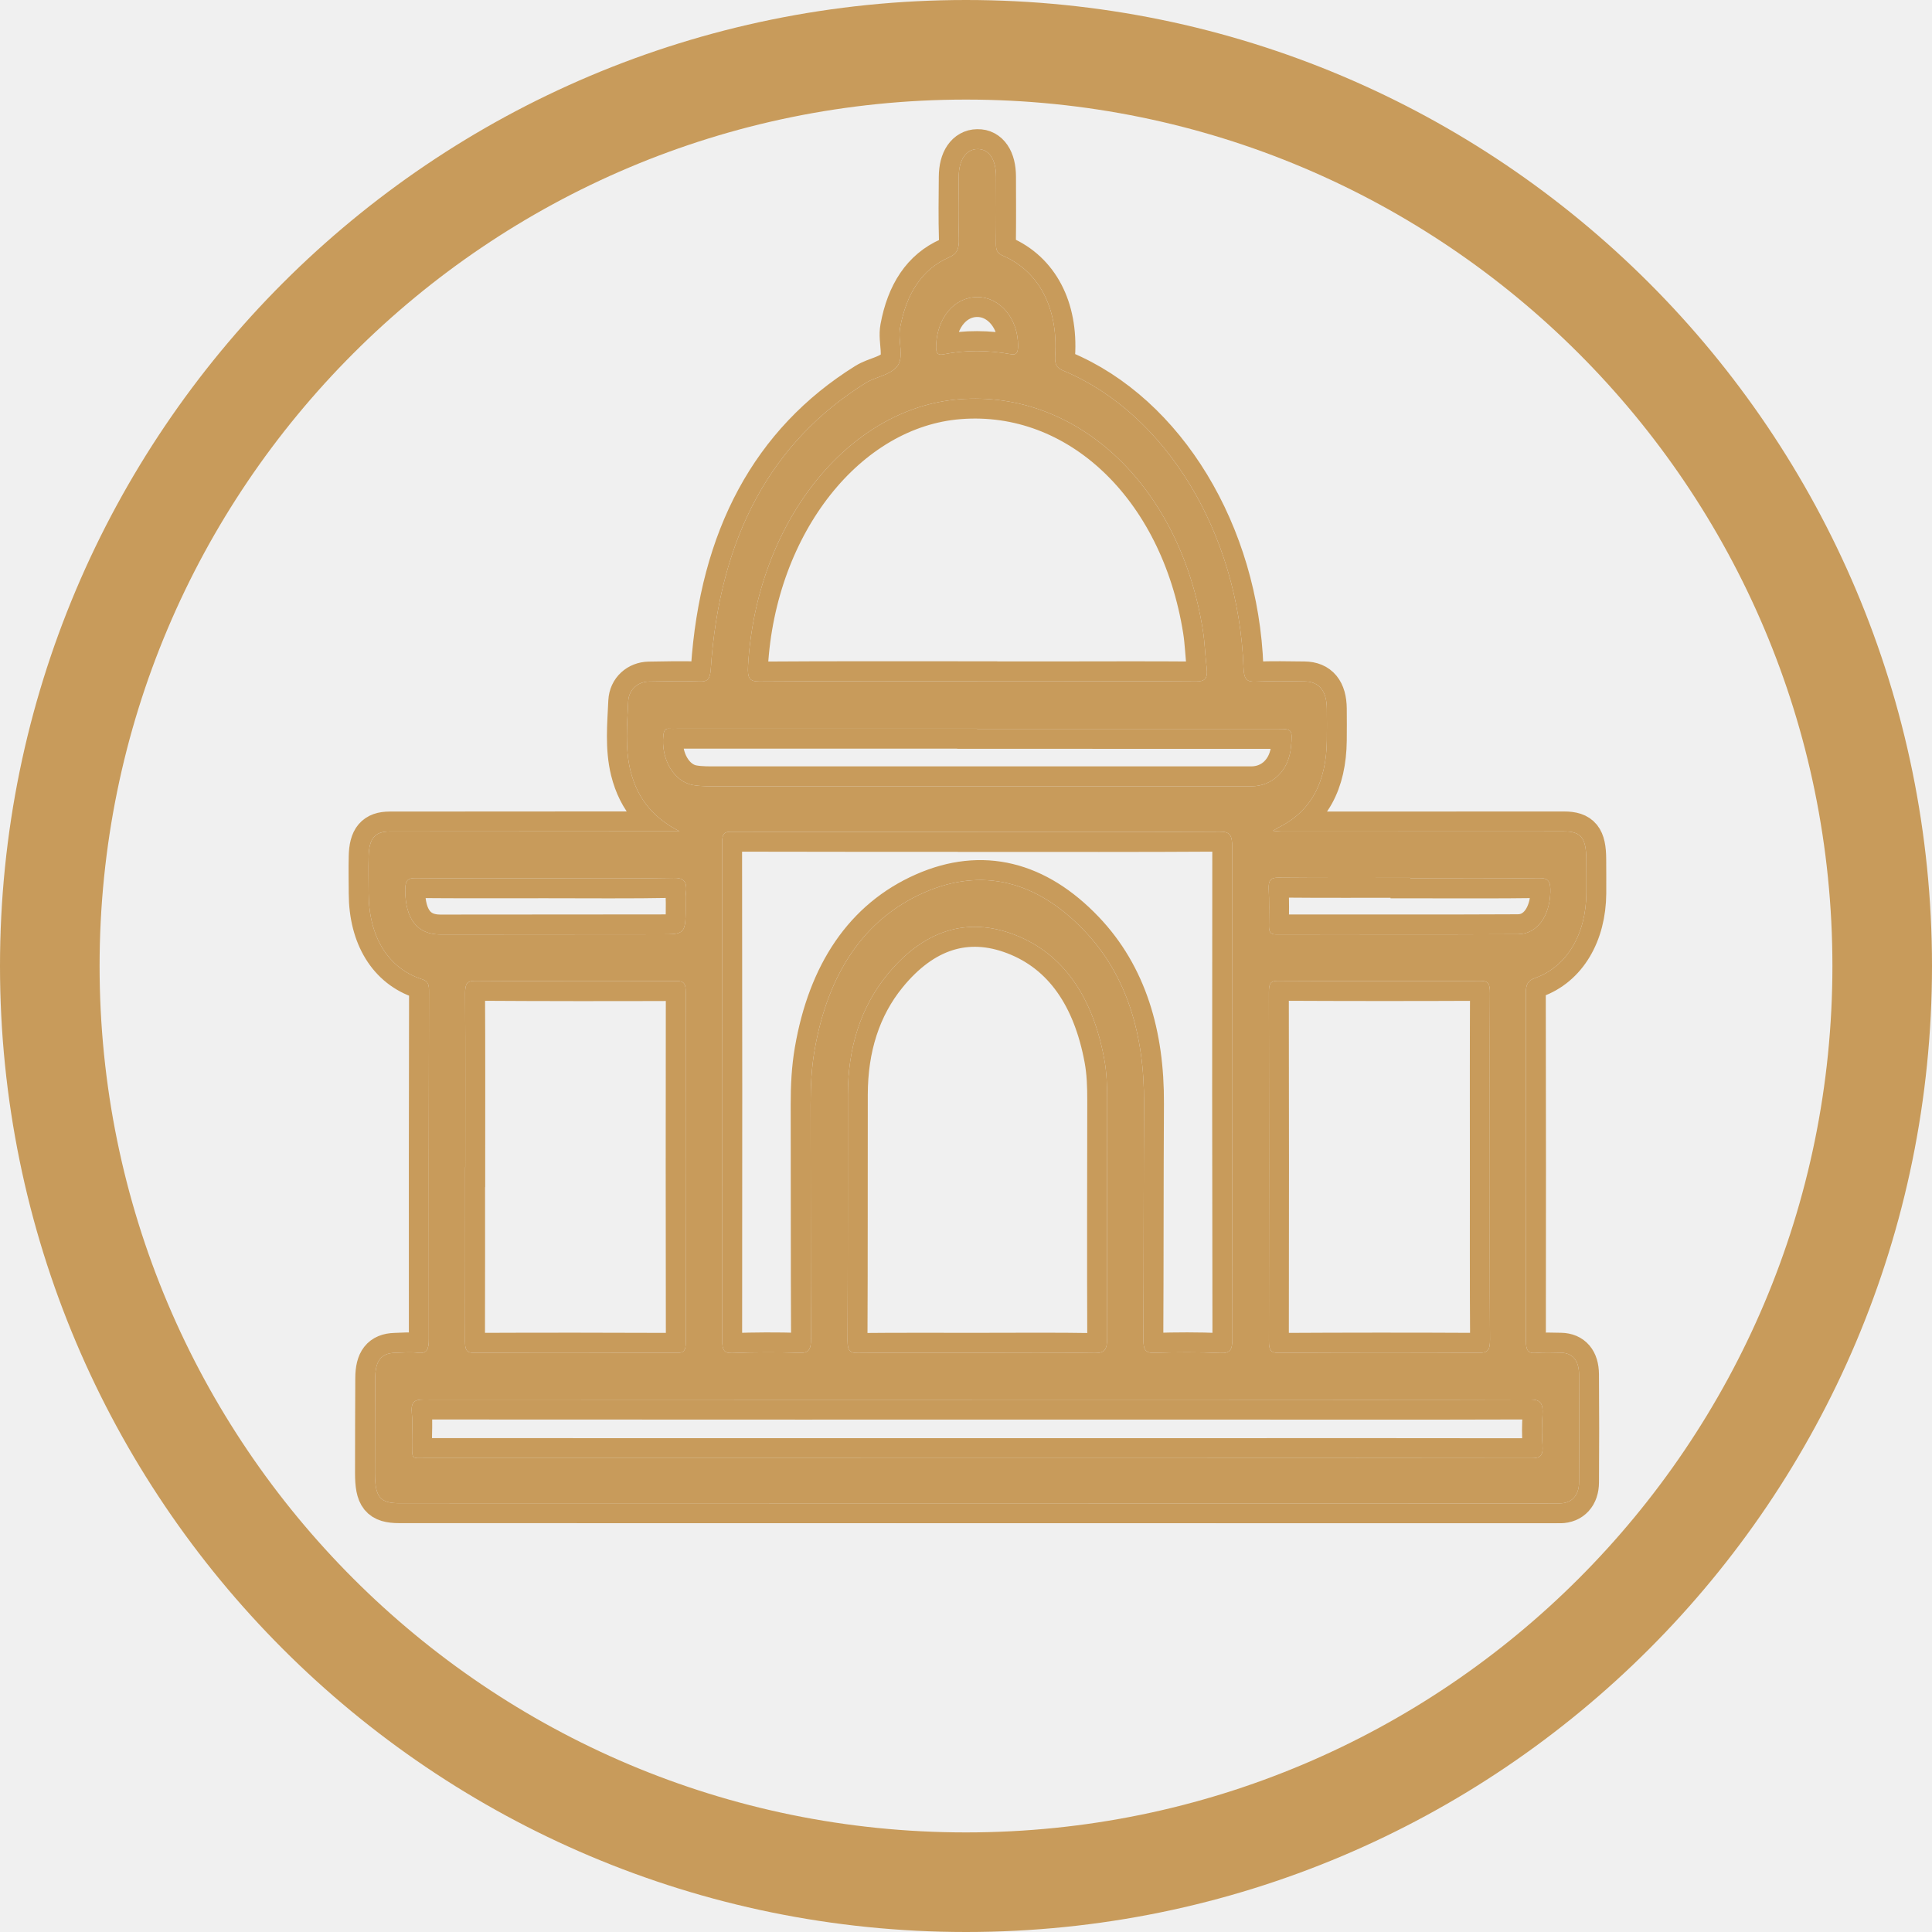
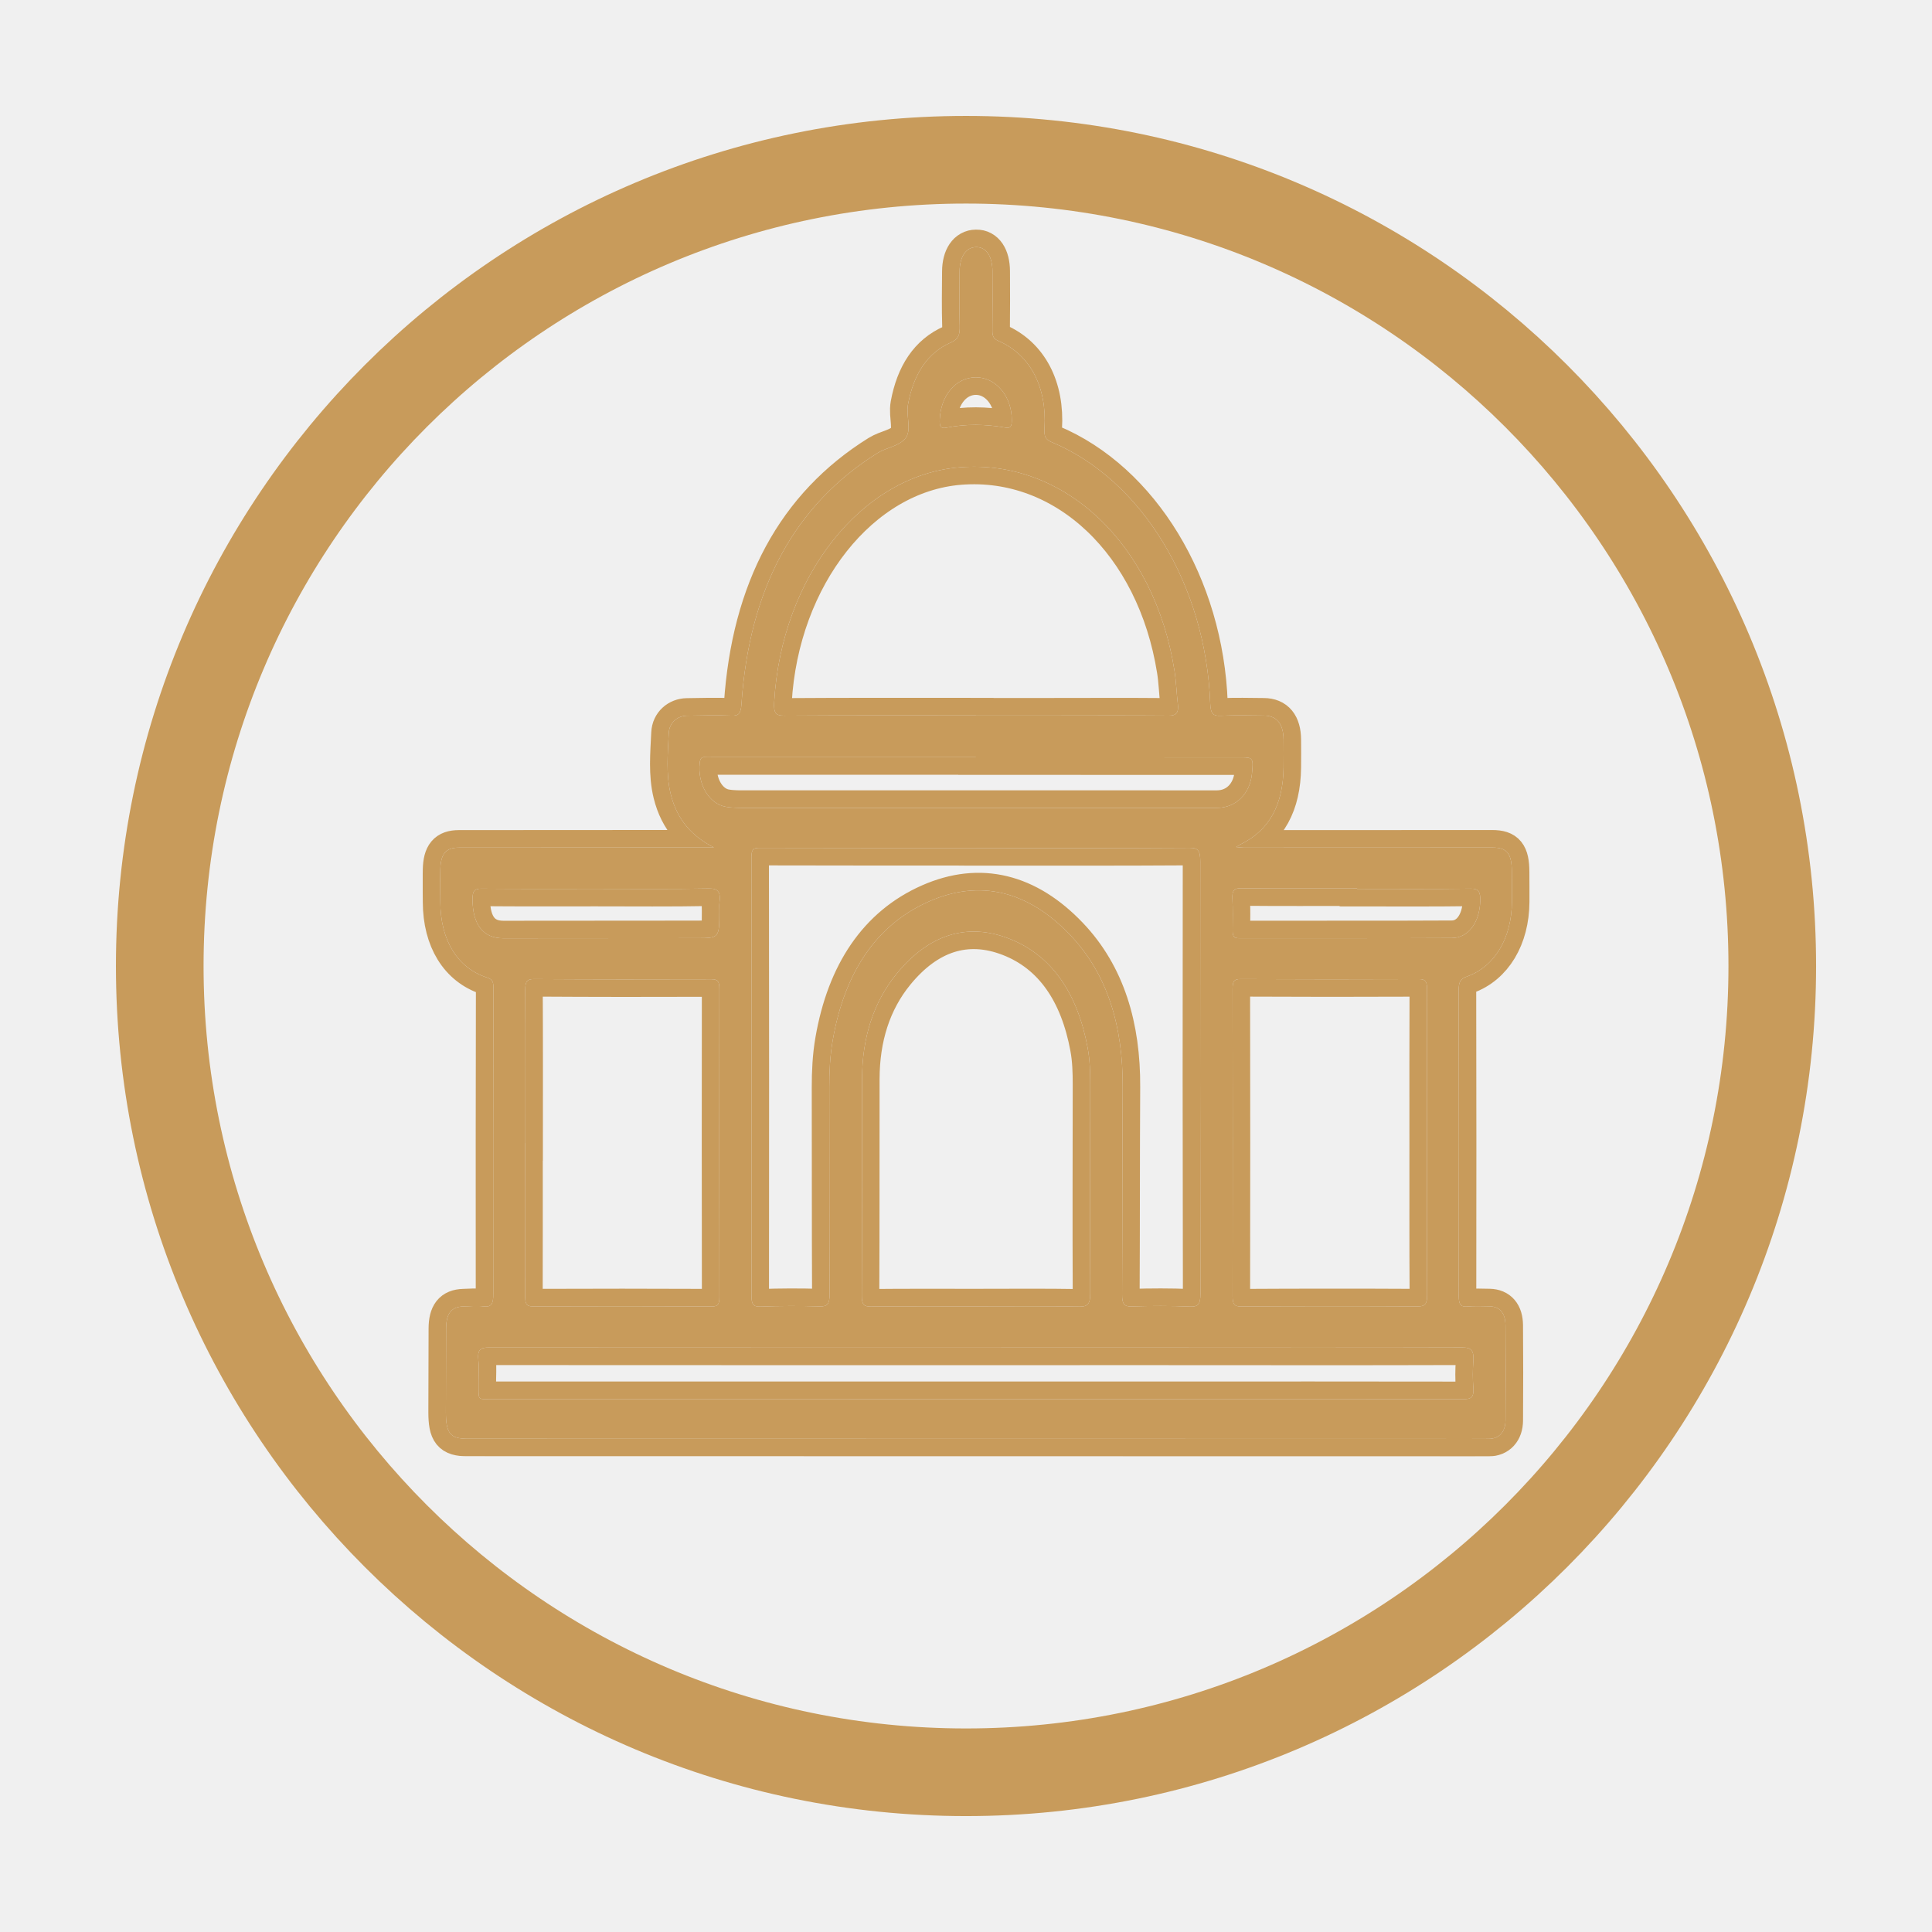
- <svg xmlns="http://www.w3.org/2000/svg" width="97" height="97" viewBox="0 0 97 97" fill="none">
+ <svg xmlns="http://www.w3.org/2000/svg" width="97" height="97" viewBox="-6.614 -6.614 110.227 110.227" fill="none">
  <mask id="path-1-outside-1_2209_1107" maskUnits="userSpaceOnUse" x="17.5" y="6.483" width="64" height="70" fill="black">
    <rect fill="white" x="17.5" y="6.483" width="64" height="70" />
    <path d="M49.054 14.915C47.921 14.922 47.059 15.944 47.001 17.319C46.985 17.683 47.037 17.856 47.37 17.789C48.494 17.562 49.622 17.581 50.747 17.782C51.031 17.832 51.111 17.72 51.113 17.368C51.123 16.007 50.212 14.907 49.054 14.915ZM27.393 44.097C25.215 44.097 23.038 44.107 20.86 44.087C20.478 44.083 20.341 44.191 20.345 44.703C20.354 46.134 20.946 46.918 22.105 46.918C25.787 46.919 29.47 46.914 33.152 46.91C34.427 46.908 34.427 46.905 34.428 45.352C34.429 45.197 34.413 45.04 34.433 44.889C34.515 44.275 34.356 44.067 33.819 44.078C31.677 44.121 29.535 44.096 27.393 44.097ZM70.814 44.1C70.814 44.092 70.814 44.083 70.814 44.074C68.602 44.074 66.389 44.085 64.177 44.064C63.804 44.06 63.675 44.189 63.699 44.654C63.729 45.246 63.72 45.843 63.711 46.438C63.707 46.75 63.754 46.916 64.056 46.915C68.11 46.906 72.163 46.926 76.216 46.903C77.177 46.898 77.801 45.997 77.839 44.802C77.855 44.278 77.758 44.079 77.293 44.086C75.133 44.118 72.974 44.1 70.814 44.1ZM49.058 36.595C49.058 36.593 49.058 36.59 49.058 36.587C44.032 36.587 39.005 36.587 33.979 36.587C33.855 36.587 33.73 36.596 33.607 36.585C33.412 36.568 33.334 36.663 33.306 36.916C33.177 38.104 33.821 39.236 34.784 39.413C35.202 39.489 35.631 39.477 36.055 39.477C42.002 39.48 47.949 39.478 53.896 39.477C56.869 39.477 59.843 39.481 62.816 39.478C63.904 39.476 64.71 38.673 64.817 37.503C64.898 36.636 64.877 36.597 64.191 36.597C59.147 36.594 54.102 36.595 49.058 36.595ZM49.014 73.207C52.485 73.207 55.956 73.208 59.427 73.207C65.253 73.206 71.079 73.199 76.905 73.211C77.306 73.212 77.488 73.112 77.445 72.562C77.405 72.06 77.409 71.546 77.444 71.042C77.486 70.451 77.338 70.264 76.835 70.266C70.903 70.286 64.971 70.272 59.039 70.272C46.449 70.273 33.858 70.279 21.268 70.268C20.821 70.267 20.613 70.37 20.678 70.985C20.724 71.419 20.686 71.866 20.689 72.307C20.697 73.325 20.617 73.204 21.39 73.205C30.598 73.207 39.806 73.207 49.014 73.207ZM74.798 58.591C74.798 55.681 74.791 52.771 74.805 49.861C74.808 49.421 74.737 49.246 74.347 49.248C70.948 49.264 67.548 49.262 64.148 49.245C63.794 49.243 63.707 49.384 63.708 49.807C63.719 55.649 63.72 61.491 63.709 67.332C63.708 67.792 63.809 67.925 64.184 67.923C67.548 67.904 70.912 67.902 74.277 67.92C74.694 67.922 74.813 67.776 74.809 67.254C74.789 64.366 74.8 61.478 74.798 58.591ZM23.36 58.603C23.358 58.603 23.356 58.603 23.353 58.603C23.353 61.511 23.358 64.418 23.349 67.325C23.347 67.715 23.389 67.922 23.772 67.92C27.186 67.905 30.601 67.908 34.015 67.922C34.344 67.924 34.432 67.788 34.431 67.391C34.422 61.533 34.42 55.674 34.429 49.816C34.43 49.391 34.341 49.254 33.989 49.256C30.61 49.268 27.23 49.267 23.852 49.245C23.449 49.242 23.349 49.395 23.352 49.882C23.369 52.789 23.36 55.696 23.36 58.603ZM49.071 67.917C51.035 67.917 53.001 67.897 54.965 67.931C55.452 67.939 55.59 67.772 55.588 67.163C55.57 63.196 55.584 59.229 55.588 55.262C55.589 54.555 55.568 53.849 55.439 53.159C54.863 50.056 53.392 47.879 50.948 46.934C48.536 46.001 46.356 46.721 44.546 48.937C43.206 50.578 42.573 52.615 42.569 54.949C42.562 59.07 42.573 63.192 42.553 67.313C42.551 67.833 42.69 67.932 43.069 67.928C45.069 67.907 47.07 67.918 49.071 67.917ZM49.07 34.202V34.208C50.38 34.208 51.691 34.208 53.001 34.208C55.356 34.207 57.712 34.194 60.067 34.214C60.486 34.217 60.648 34.066 60.584 33.538C60.507 32.907 60.492 32.263 60.392 31.638C59.248 24.427 54.12 19.575 48.158 20.046C42.545 20.489 37.966 26.286 37.557 33.433C37.523 34.038 37.62 34.219 38.126 34.216C41.774 34.19 45.422 34.202 49.07 34.202ZM49.092 41.772V41.767C44.967 41.767 40.841 41.771 36.715 41.759C36.387 41.758 36.256 41.829 36.257 42.295C36.269 50.628 36.269 58.961 36.26 67.293C36.259 67.767 36.342 67.947 36.758 67.931C37.891 67.889 39.025 67.885 40.158 67.92C40.606 67.935 40.72 67.759 40.717 67.215C40.698 63.291 40.708 59.367 40.699 55.443C40.698 54.535 40.741 53.634 40.894 52.749C41.564 48.863 43.39 46.139 46.386 44.818C49.319 43.523 52.062 44.234 54.438 46.723C56.584 48.971 57.459 51.957 57.438 55.406C57.415 59.352 57.427 63.298 57.406 67.244C57.403 67.75 57.504 67.936 57.937 67.922C59.051 67.886 60.168 67.882 61.282 67.93C61.755 67.95 61.876 67.779 61.874 67.199C61.857 58.977 61.854 50.754 61.866 42.532C61.867 41.941 61.755 41.754 61.257 41.757C57.202 41.784 53.147 41.772 49.092 41.772ZM34.117 41.738C32.93 41.129 32.031 40.225 31.653 38.693C31.373 37.556 31.488 36.372 31.541 35.21C31.569 34.616 32.032 34.228 32.579 34.218C33.429 34.204 34.28 34.182 35.129 34.215C35.532 34.23 35.653 34.093 35.688 33.567C36.127 26.987 38.711 22.187 43.461 19.227C43.964 18.913 44.619 18.863 45.015 18.427C45.432 17.967 45.067 17.131 45.191 16.458C45.511 14.724 46.299 13.514 47.637 12.926C48.06 12.74 48.156 12.493 48.141 11.984C48.109 10.949 48.127 9.912 48.134 8.876C48.139 8.021 48.504 7.493 49.075 7.484C49.649 7.474 50.007 7.998 50.009 8.867C50.013 9.992 50.019 11.116 50.004 12.24C50 12.579 50.084 12.722 50.354 12.839C52.157 13.618 53.127 15.457 52.977 17.832C52.948 18.298 53.041 18.467 53.392 18.613C58.534 20.76 62.189 26.774 62.432 33.512C62.454 34.119 62.607 34.243 63.048 34.221C63.861 34.181 64.677 34.204 65.491 34.211C66.23 34.217 66.608 34.681 66.617 35.582C66.622 36.111 66.623 36.641 66.617 37.17C66.593 39.309 65.798 40.746 64.204 41.539C64.141 41.57 64.081 41.611 63.912 41.712C64.124 41.73 64.233 41.747 64.341 41.747C69.07 41.746 73.798 41.744 78.526 41.742C79.371 41.742 79.636 42.072 79.642 43.125C79.644 43.698 79.65 44.271 79.646 44.844C79.632 46.906 78.667 48.538 77.074 49.102C76.706 49.233 76.608 49.422 76.609 49.869C76.62 55.689 76.623 61.509 76.613 67.329C76.612 67.79 76.72 67.959 77.093 67.927C77.516 67.892 77.943 67.905 78.368 67.915C78.947 67.928 79.274 68.294 79.279 69.002C79.294 70.809 79.293 72.617 79.28 74.425C79.276 75.083 78.911 75.471 78.332 75.478C77.393 75.488 76.454 75.481 75.516 75.481C57.028 75.478 38.541 75.475 20.053 75.472C19.077 75.472 18.825 75.162 18.825 73.951C18.825 72.364 18.831 70.777 18.838 69.189C18.842 68.317 19.136 67.942 19.831 67.921C20.22 67.91 20.613 67.873 20.999 67.92C21.446 67.975 21.53 67.726 21.529 67.236C21.523 61.394 21.525 55.552 21.538 49.71C21.539 49.335 21.422 49.239 21.16 49.154C19.487 48.61 18.518 47.027 18.508 44.862C18.505 44.244 18.492 43.627 18.507 43.01C18.529 42.09 18.822 41.747 19.565 41.746C24.222 41.742 28.88 41.74 33.537 41.738C33.73 41.738 33.923 41.738 34.117 41.738Z" />
  </mask>
  <path d="M49.054 14.915C47.921 14.922 47.059 15.944 47.001 17.319C46.985 17.683 47.037 17.856 47.37 17.789C48.494 17.562 49.622 17.581 50.747 17.782C51.031 17.832 51.111 17.72 51.113 17.368C51.123 16.007 50.212 14.907 49.054 14.915ZM27.393 44.097C25.215 44.097 23.038 44.107 20.86 44.087C20.478 44.083 20.341 44.191 20.345 44.703C20.354 46.134 20.946 46.918 22.105 46.918C25.787 46.919 29.47 46.914 33.152 46.91C34.427 46.908 34.427 46.905 34.428 45.352C34.429 45.197 34.413 45.04 34.433 44.889C34.515 44.275 34.356 44.067 33.819 44.078C31.677 44.121 29.535 44.096 27.393 44.097ZM70.814 44.1C70.814 44.092 70.814 44.083 70.814 44.074C68.602 44.074 66.389 44.085 64.177 44.064C63.804 44.06 63.675 44.189 63.699 44.654C63.729 45.246 63.72 45.843 63.711 46.438C63.707 46.75 63.754 46.916 64.056 46.915C68.11 46.906 72.163 46.926 76.216 46.903C77.177 46.898 77.801 45.997 77.839 44.802C77.855 44.278 77.758 44.079 77.293 44.086C75.133 44.118 72.974 44.1 70.814 44.1ZM49.058 36.595C49.058 36.593 49.058 36.59 49.058 36.587C44.032 36.587 39.005 36.587 33.979 36.587C33.855 36.587 33.73 36.596 33.607 36.585C33.412 36.568 33.334 36.663 33.306 36.916C33.177 38.104 33.821 39.236 34.784 39.413C35.202 39.489 35.631 39.477 36.055 39.477C42.002 39.48 47.949 39.478 53.896 39.477C56.869 39.477 59.843 39.481 62.816 39.478C63.904 39.476 64.71 38.673 64.817 37.503C64.898 36.636 64.877 36.597 64.191 36.597C59.147 36.594 54.102 36.595 49.058 36.595ZM49.014 73.207C52.485 73.207 55.956 73.208 59.427 73.207C65.253 73.206 71.079 73.199 76.905 73.211C77.306 73.212 77.488 73.112 77.445 72.562C77.405 72.06 77.409 71.546 77.444 71.042C77.486 70.451 77.338 70.264 76.835 70.266C70.903 70.286 64.971 70.272 59.039 70.272C46.449 70.273 33.858 70.279 21.268 70.268C20.821 70.267 20.613 70.37 20.678 70.985C20.724 71.419 20.686 71.866 20.689 72.307C20.697 73.325 20.617 73.204 21.39 73.205C30.598 73.207 39.806 73.207 49.014 73.207ZM74.798 58.591C74.798 55.681 74.791 52.771 74.805 49.861C74.808 49.421 74.737 49.246 74.347 49.248C70.948 49.264 67.548 49.262 64.148 49.245C63.794 49.243 63.707 49.384 63.708 49.807C63.719 55.649 63.72 61.491 63.709 67.332C63.708 67.792 63.809 67.925 64.184 67.923C67.548 67.904 70.912 67.902 74.277 67.92C74.694 67.922 74.813 67.776 74.809 67.254C74.789 64.366 74.8 61.478 74.798 58.591ZM23.36 58.603C23.358 58.603 23.356 58.603 23.353 58.603C23.353 61.511 23.358 64.418 23.349 67.325C23.347 67.715 23.389 67.922 23.772 67.92C27.186 67.905 30.601 67.908 34.015 67.922C34.344 67.924 34.432 67.788 34.431 67.391C34.422 61.533 34.42 55.674 34.429 49.816C34.43 49.391 34.341 49.254 33.989 49.256C30.61 49.268 27.23 49.267 23.852 49.245C23.449 49.242 23.349 49.395 23.352 49.882C23.369 52.789 23.36 55.696 23.36 58.603ZM49.071 67.917C51.035 67.917 53.001 67.897 54.965 67.931C55.452 67.939 55.59 67.772 55.588 67.163C55.57 63.196 55.584 59.229 55.588 55.262C55.589 54.555 55.568 53.849 55.439 53.159C54.863 50.056 53.392 47.879 50.948 46.934C48.536 46.001 46.356 46.721 44.546 48.937C43.206 50.578 42.573 52.615 42.569 54.949C42.562 59.07 42.573 63.192 42.553 67.313C42.551 67.833 42.69 67.932 43.069 67.928C45.069 67.907 47.07 67.918 49.071 67.917ZM49.07 34.202V34.208C50.38 34.208 51.691 34.208 53.001 34.208C55.356 34.207 57.712 34.194 60.067 34.214C60.486 34.217 60.648 34.066 60.584 33.538C60.507 32.907 60.492 32.263 60.392 31.638C59.248 24.427 54.12 19.575 48.158 20.046C42.545 20.489 37.966 26.286 37.557 33.433C37.523 34.038 37.62 34.219 38.126 34.216C41.774 34.19 45.422 34.202 49.07 34.202ZM49.092 41.772V41.767C44.967 41.767 40.841 41.771 36.715 41.759C36.387 41.758 36.256 41.829 36.257 42.295C36.269 50.628 36.269 58.961 36.26 67.293C36.259 67.767 36.342 67.947 36.758 67.931C37.891 67.889 39.025 67.885 40.158 67.92C40.606 67.935 40.72 67.759 40.717 67.215C40.698 63.291 40.708 59.367 40.699 55.443C40.698 54.535 40.741 53.634 40.894 52.749C41.564 48.863 43.39 46.139 46.386 44.818C49.319 43.523 52.062 44.234 54.438 46.723C56.584 48.971 57.459 51.957 57.438 55.406C57.415 59.352 57.427 63.298 57.406 67.244C57.403 67.75 57.504 67.936 57.937 67.922C59.051 67.886 60.168 67.882 61.282 67.93C61.755 67.95 61.876 67.779 61.874 67.199C61.857 58.977 61.854 50.754 61.866 42.532C61.867 41.941 61.755 41.754 61.257 41.757C57.202 41.784 53.147 41.772 49.092 41.772ZM34.117 41.738C32.93 41.129 32.031 40.225 31.653 38.693C31.373 37.556 31.488 36.372 31.541 35.21C31.569 34.616 32.032 34.228 32.579 34.218C33.429 34.204 34.28 34.182 35.129 34.215C35.532 34.23 35.653 34.093 35.688 33.567C36.127 26.987 38.711 22.187 43.461 19.227C43.964 18.913 44.619 18.863 45.015 18.427C45.432 17.967 45.067 17.131 45.191 16.458C45.511 14.724 46.299 13.514 47.637 12.926C48.06 12.74 48.156 12.493 48.141 11.984C48.109 10.949 48.127 9.912 48.134 8.876C48.139 8.021 48.504 7.493 49.075 7.484C49.649 7.474 50.007 7.998 50.009 8.867C50.013 9.992 50.019 11.116 50.004 12.24C50 12.579 50.084 12.722 50.354 12.839C52.157 13.618 53.127 15.457 52.977 17.832C52.948 18.298 53.041 18.467 53.392 18.613C58.534 20.76 62.189 26.774 62.432 33.512C62.454 34.119 62.607 34.243 63.048 34.221C63.861 34.181 64.677 34.204 65.491 34.211C66.23 34.217 66.608 34.681 66.617 35.582C66.622 36.111 66.623 36.641 66.617 37.17C66.593 39.309 65.798 40.746 64.204 41.539C64.141 41.57 64.081 41.611 63.912 41.712C64.124 41.73 64.233 41.747 64.341 41.747C69.07 41.746 73.798 41.744 78.526 41.742C79.371 41.742 79.636 42.072 79.642 43.125C79.644 43.698 79.65 44.271 79.646 44.844C79.632 46.906 78.667 48.538 77.074 49.102C76.706 49.233 76.608 49.422 76.609 49.869C76.62 55.689 76.623 61.509 76.613 67.329C76.612 67.79 76.72 67.959 77.093 67.927C77.516 67.892 77.943 67.905 78.368 67.915C78.947 67.928 79.274 68.294 79.279 69.002C79.294 70.809 79.293 72.617 79.28 74.425C79.276 75.083 78.911 75.471 78.332 75.478C77.393 75.488 76.454 75.481 75.516 75.481C57.028 75.478 38.541 75.475 20.053 75.472C19.077 75.472 18.825 75.162 18.825 73.951C18.825 72.364 18.831 70.777 18.838 69.189C18.842 68.317 19.136 67.942 19.831 67.921C20.22 67.91 20.613 67.873 20.999 67.92C21.446 67.975 21.53 67.726 21.529 67.236C21.523 61.394 21.525 55.552 21.538 49.71C21.539 49.335 21.422 49.239 21.16 49.154C19.487 48.61 18.518 47.027 18.508 44.862C18.505 44.244 18.492 43.627 18.507 43.01C18.529 42.09 18.822 41.747 19.565 41.746C24.222 41.742 28.88 41.74 33.537 41.738C33.73 41.738 33.923 41.738 34.117 41.738Z" fill="#C89B5B" style="fill:#C89B5B;fill:color(display-p3 0.784 0.608 0.357);fill-opacity:1;" />
  <path d="M49.054 14.915C47.921 14.922 47.059 15.944 47.001 17.319C46.985 17.683 47.037 17.856 47.37 17.789C48.494 17.562 49.622 17.581 50.747 17.782C51.031 17.832 51.111 17.72 51.113 17.368C51.123 16.007 50.212 14.907 49.054 14.915ZM27.393 44.097C25.215 44.097 23.038 44.107 20.86 44.087C20.478 44.083 20.341 44.191 20.345 44.703C20.354 46.134 20.946 46.918 22.105 46.918C25.787 46.919 29.47 46.914 33.152 46.91C34.427 46.908 34.427 46.905 34.428 45.352C34.429 45.197 34.413 45.04 34.433 44.889C34.515 44.275 34.356 44.067 33.819 44.078C31.677 44.121 29.535 44.096 27.393 44.097ZM70.814 44.1C70.814 44.092 70.814 44.083 70.814 44.074C68.602 44.074 66.389 44.085 64.177 44.064C63.804 44.06 63.675 44.189 63.699 44.654C63.729 45.246 63.72 45.843 63.711 46.438C63.707 46.75 63.754 46.916 64.056 46.915C68.11 46.906 72.163 46.926 76.216 46.903C77.177 46.898 77.801 45.997 77.839 44.802C77.855 44.278 77.758 44.079 77.293 44.086C75.133 44.118 72.974 44.1 70.814 44.1ZM49.058 36.595C49.058 36.593 49.058 36.59 49.058 36.587C44.032 36.587 39.005 36.587 33.979 36.587C33.855 36.587 33.73 36.596 33.607 36.585C33.412 36.568 33.334 36.663 33.306 36.916C33.177 38.104 33.821 39.236 34.784 39.413C35.202 39.489 35.631 39.477 36.055 39.477C42.002 39.48 47.949 39.478 53.896 39.477C56.869 39.477 59.843 39.481 62.816 39.478C63.904 39.476 64.71 38.673 64.817 37.503C64.898 36.636 64.877 36.597 64.191 36.597C59.147 36.594 54.102 36.595 49.058 36.595ZM49.014 73.207C52.485 73.207 55.956 73.208 59.427 73.207C65.253 73.206 71.079 73.199 76.905 73.211C77.306 73.212 77.488 73.112 77.445 72.562C77.405 72.06 77.409 71.546 77.444 71.042C77.486 70.451 77.338 70.264 76.835 70.266C70.903 70.286 64.971 70.272 59.039 70.272C46.449 70.273 33.858 70.279 21.268 70.268C20.821 70.267 20.613 70.37 20.678 70.985C20.724 71.419 20.686 71.866 20.689 72.307C20.697 73.325 20.617 73.204 21.39 73.205C30.598 73.207 39.806 73.207 49.014 73.207ZM74.798 58.591C74.798 55.681 74.791 52.771 74.805 49.861C74.808 49.421 74.737 49.246 74.347 49.248C70.948 49.264 67.548 49.262 64.148 49.245C63.794 49.243 63.707 49.384 63.708 49.807C63.719 55.649 63.72 61.491 63.709 67.332C63.708 67.792 63.809 67.925 64.184 67.923C67.548 67.904 70.912 67.902 74.277 67.92C74.694 67.922 74.813 67.776 74.809 67.254C74.789 64.366 74.8 61.478 74.798 58.591ZM23.36 58.603C23.358 58.603 23.356 58.603 23.353 58.603C23.353 61.511 23.358 64.418 23.349 67.325C23.347 67.715 23.389 67.922 23.772 67.92C27.186 67.905 30.601 67.908 34.015 67.922C34.344 67.924 34.432 67.788 34.431 67.391C34.422 61.533 34.42 55.674 34.429 49.816C34.43 49.391 34.341 49.254 33.989 49.256C30.61 49.268 27.23 49.267 23.852 49.245C23.449 49.242 23.349 49.395 23.352 49.882C23.369 52.789 23.36 55.696 23.36 58.603ZM49.071 67.917C51.035 67.917 53.001 67.897 54.965 67.931C55.452 67.939 55.59 67.772 55.588 67.163C55.57 63.196 55.584 59.229 55.588 55.262C55.589 54.555 55.568 53.849 55.439 53.159C54.863 50.056 53.392 47.879 50.948 46.934C48.536 46.001 46.356 46.721 44.546 48.937C43.206 50.578 42.573 52.615 42.569 54.949C42.562 59.07 42.573 63.192 42.553 67.313C42.551 67.833 42.69 67.932 43.069 67.928C45.069 67.907 47.07 67.918 49.071 67.917ZM49.07 34.202V34.208C50.38 34.208 51.691 34.208 53.001 34.208C55.356 34.207 57.712 34.194 60.067 34.214C60.486 34.217 60.648 34.066 60.584 33.538C60.507 32.907 60.492 32.263 60.392 31.638C59.248 24.427 54.12 19.575 48.158 20.046C42.545 20.489 37.966 26.286 37.557 33.433C37.523 34.038 37.62 34.219 38.126 34.216C41.774 34.19 45.422 34.202 49.07 34.202ZM49.092 41.772V41.767C44.967 41.767 40.841 41.771 36.715 41.759C36.387 41.758 36.256 41.829 36.257 42.295C36.269 50.628 36.269 58.961 36.26 67.293C36.259 67.767 36.342 67.947 36.758 67.931C37.891 67.889 39.025 67.885 40.158 67.92C40.606 67.935 40.72 67.759 40.717 67.215C40.698 63.291 40.708 59.367 40.699 55.443C40.698 54.535 40.741 53.634 40.894 52.749C41.564 48.863 43.39 46.139 46.386 44.818C49.319 43.523 52.062 44.234 54.438 46.723C56.584 48.971 57.459 51.957 57.438 55.406C57.415 59.352 57.427 63.298 57.406 67.244C57.403 67.75 57.504 67.936 57.937 67.922C59.051 67.886 60.168 67.882 61.282 67.93C61.755 67.95 61.876 67.779 61.874 67.199C61.857 58.977 61.854 50.754 61.866 42.532C61.867 41.941 61.755 41.754 61.257 41.757C57.202 41.784 53.147 41.772 49.092 41.772ZM34.117 41.738C32.93 41.129 32.031 40.225 31.653 38.693C31.373 37.556 31.488 36.372 31.541 35.21C31.569 34.616 32.032 34.228 32.579 34.218C33.429 34.204 34.28 34.182 35.129 34.215C35.532 34.23 35.653 34.093 35.688 33.567C36.127 26.987 38.711 22.187 43.461 19.227C43.964 18.913 44.619 18.863 45.015 18.427C45.432 17.967 45.067 17.131 45.191 16.458C45.511 14.724 46.299 13.514 47.637 12.926C48.06 12.74 48.156 12.493 48.141 11.984C48.109 10.949 48.127 9.912 48.134 8.876C48.139 8.021 48.504 7.493 49.075 7.484C49.649 7.474 50.007 7.998 50.009 8.867C50.013 9.992 50.019 11.116 50.004 12.24C50 12.579 50.084 12.722 50.354 12.839C52.157 13.618 53.127 15.457 52.977 17.832C52.948 18.298 53.041 18.467 53.392 18.613C58.534 20.76 62.189 26.774 62.432 33.512C62.454 34.119 62.607 34.243 63.048 34.221C63.861 34.181 64.677 34.204 65.491 34.211C66.23 34.217 66.608 34.681 66.617 35.582C66.622 36.111 66.623 36.641 66.617 37.17C66.593 39.309 65.798 40.746 64.204 41.539C64.141 41.57 64.081 41.611 63.912 41.712C64.124 41.73 64.233 41.747 64.341 41.747C69.07 41.746 73.798 41.744 78.526 41.742C79.371 41.742 79.636 42.072 79.642 43.125C79.644 43.698 79.65 44.271 79.646 44.844C79.632 46.906 78.667 48.538 77.074 49.102C76.706 49.233 76.608 49.422 76.609 49.869C76.62 55.689 76.623 61.509 76.613 67.329C76.612 67.79 76.72 67.959 77.093 67.927C77.516 67.892 77.943 67.905 78.368 67.915C78.947 67.928 79.274 68.294 79.279 69.002C79.294 70.809 79.293 72.617 79.28 74.425C79.276 75.083 78.911 75.471 78.332 75.478C77.393 75.488 76.454 75.481 75.516 75.481C57.028 75.478 38.541 75.475 20.053 75.472C19.077 75.472 18.825 75.162 18.825 73.951C18.825 72.364 18.831 70.777 18.838 69.189C18.842 68.317 19.136 67.942 19.831 67.921C20.22 67.91 20.613 67.873 20.999 67.92C21.446 67.975 21.53 67.726 21.529 67.236C21.523 61.394 21.525 55.552 21.538 49.71C21.539 49.335 21.422 49.239 21.16 49.154C19.487 48.61 18.518 47.027 18.508 44.862C18.505 44.244 18.492 43.627 18.507 43.01C18.529 42.09 18.822 41.747 19.565 41.746C24.222 41.742 28.88 41.74 33.537 41.738C33.73 41.738 33.923 41.738 34.117 41.738Z" stroke="#C89B5B" style="stroke:#C89B5B;stroke:color(display-p3 0.784 0.608 0.357);stroke-opacity:1;" stroke-width="2" mask="url(#path-1-outside-1_2209_1107)" />
  <path d="M48.5 94.5C73.905 94.5 94.5 73.905 94.5 48.5C94.5 23.095 73.905 2.5 48.5 2.5C23.095 2.5 2.5 23.095 2.5 48.5C2.5 73.905 23.095 94.5 48.5 94.5Z" stroke="#C89B5B" style="stroke:#C89B5B;stroke:color(display-p3 0.784 0.608 0.357);stroke-opacity:1;" stroke-width="5" stroke-linecap="round" stroke-linejoin="round" />
</svg>
